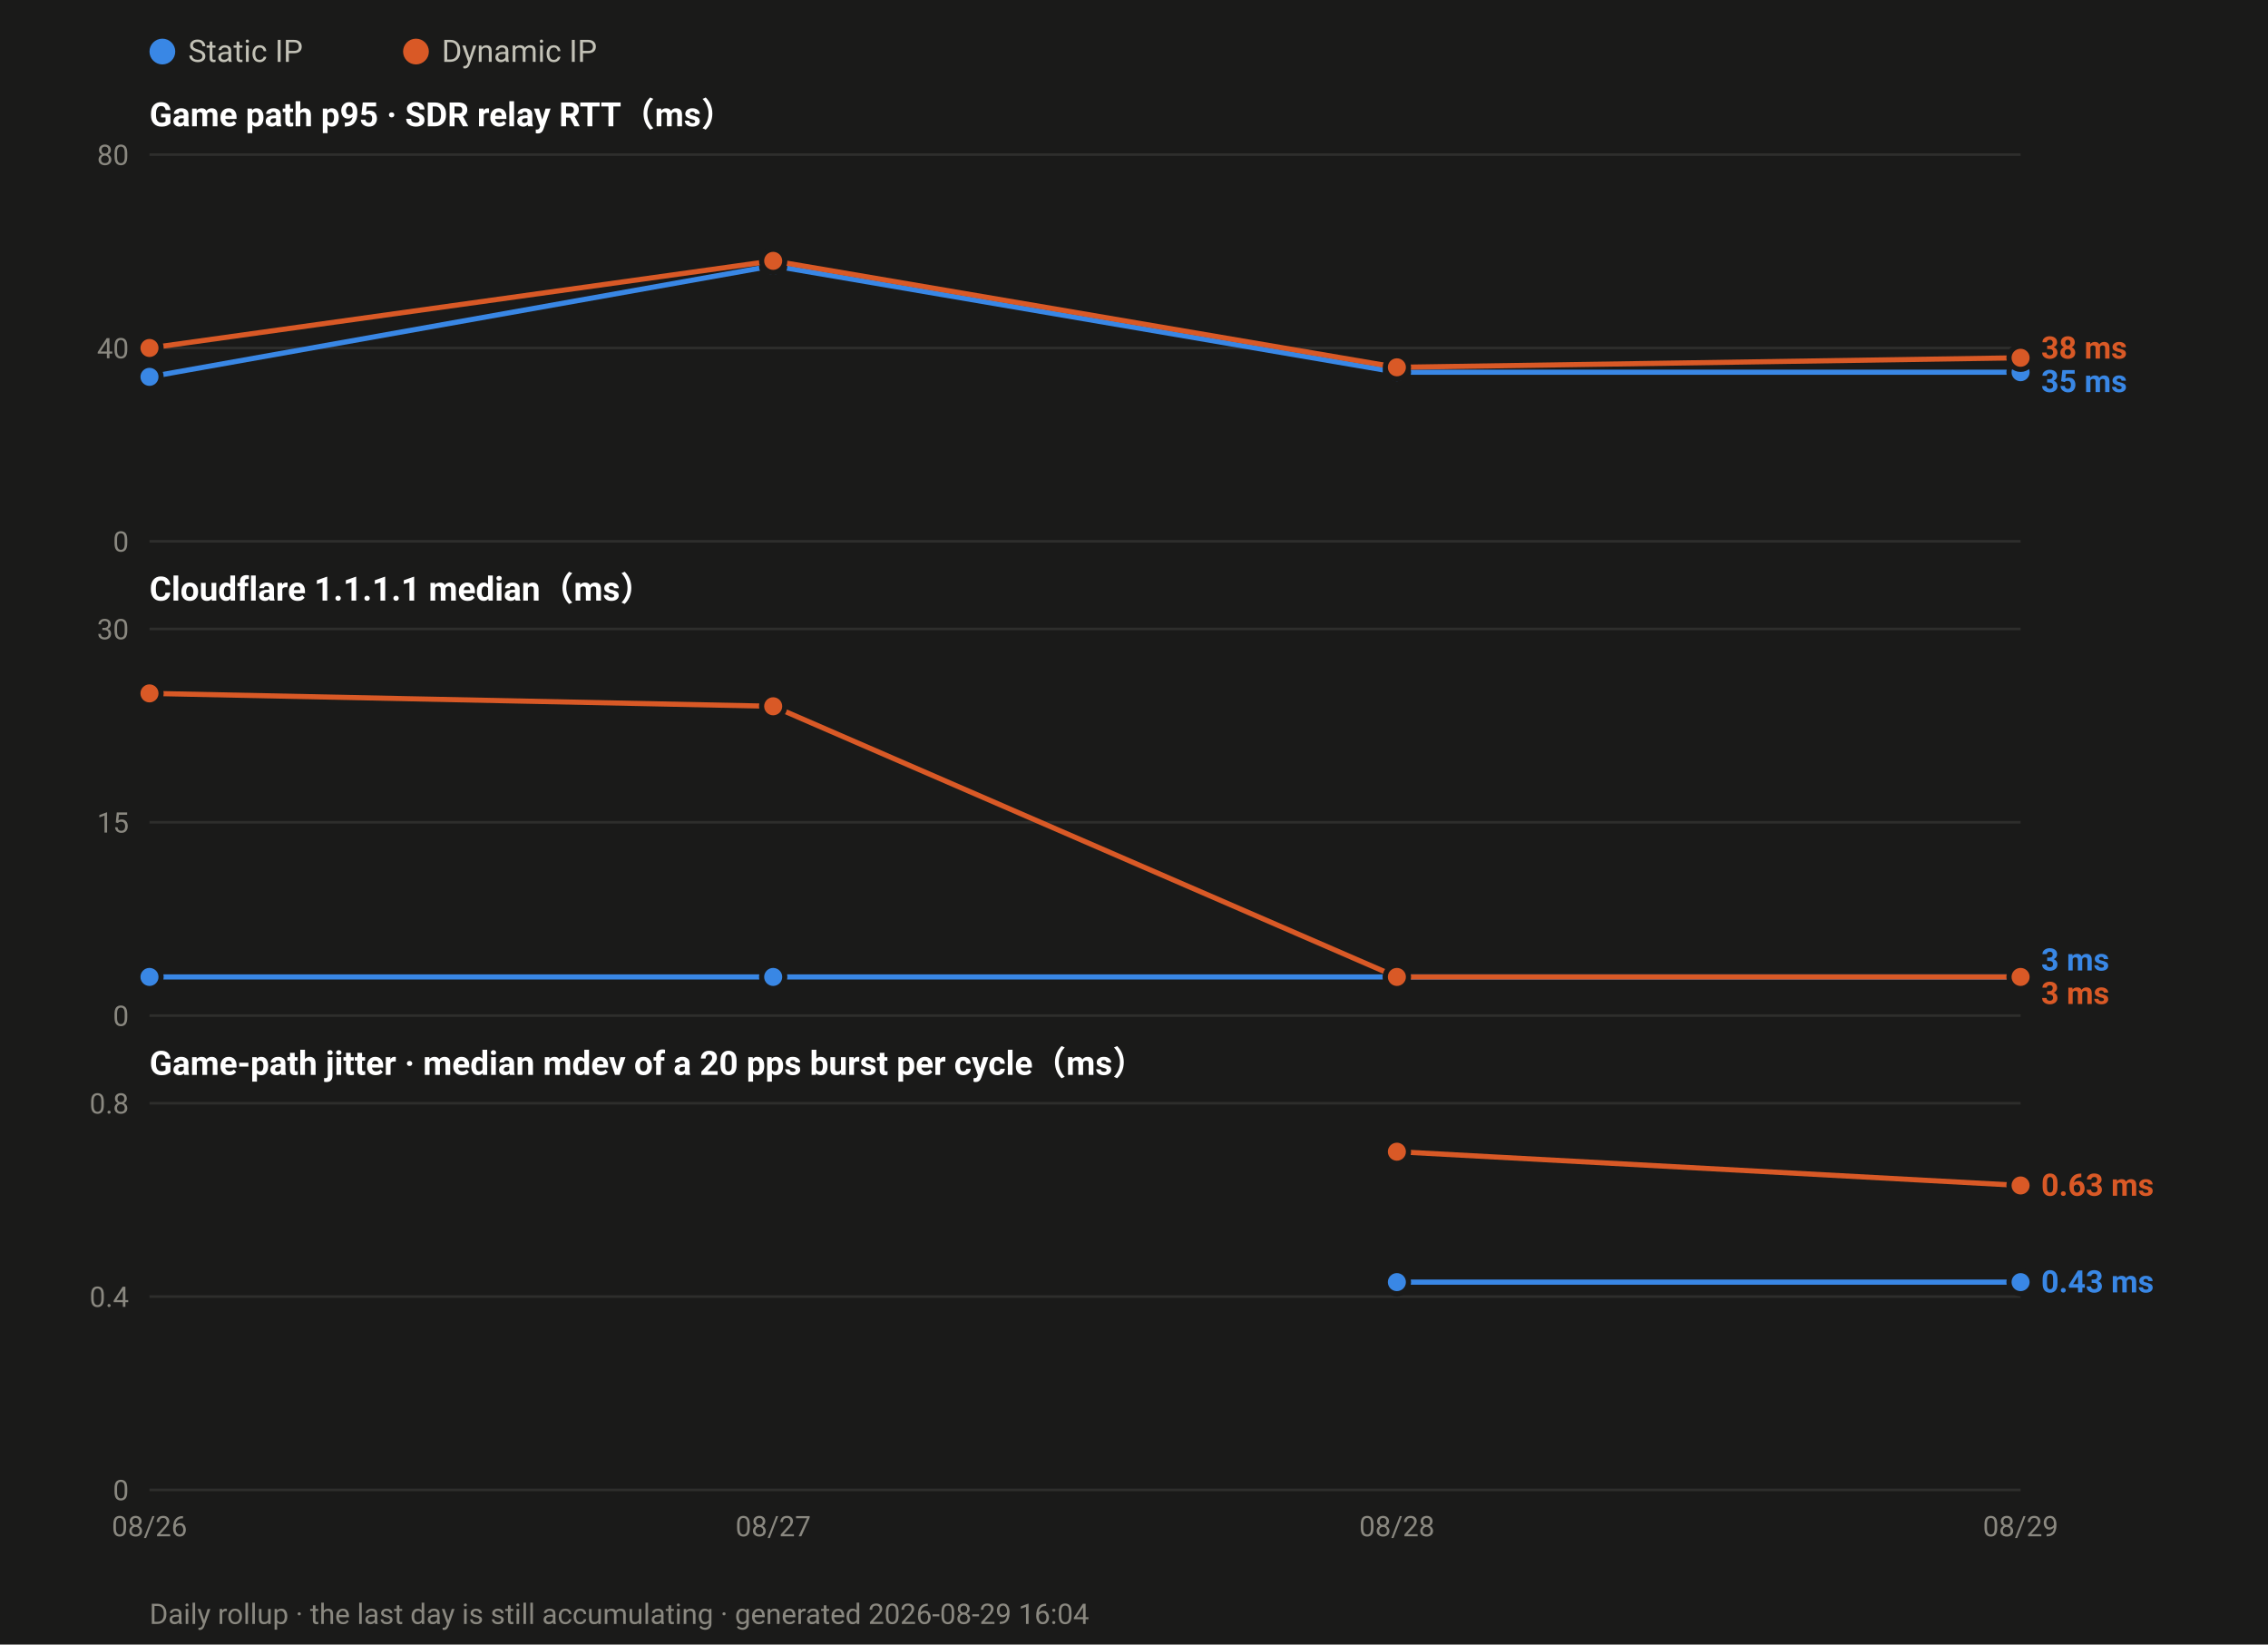
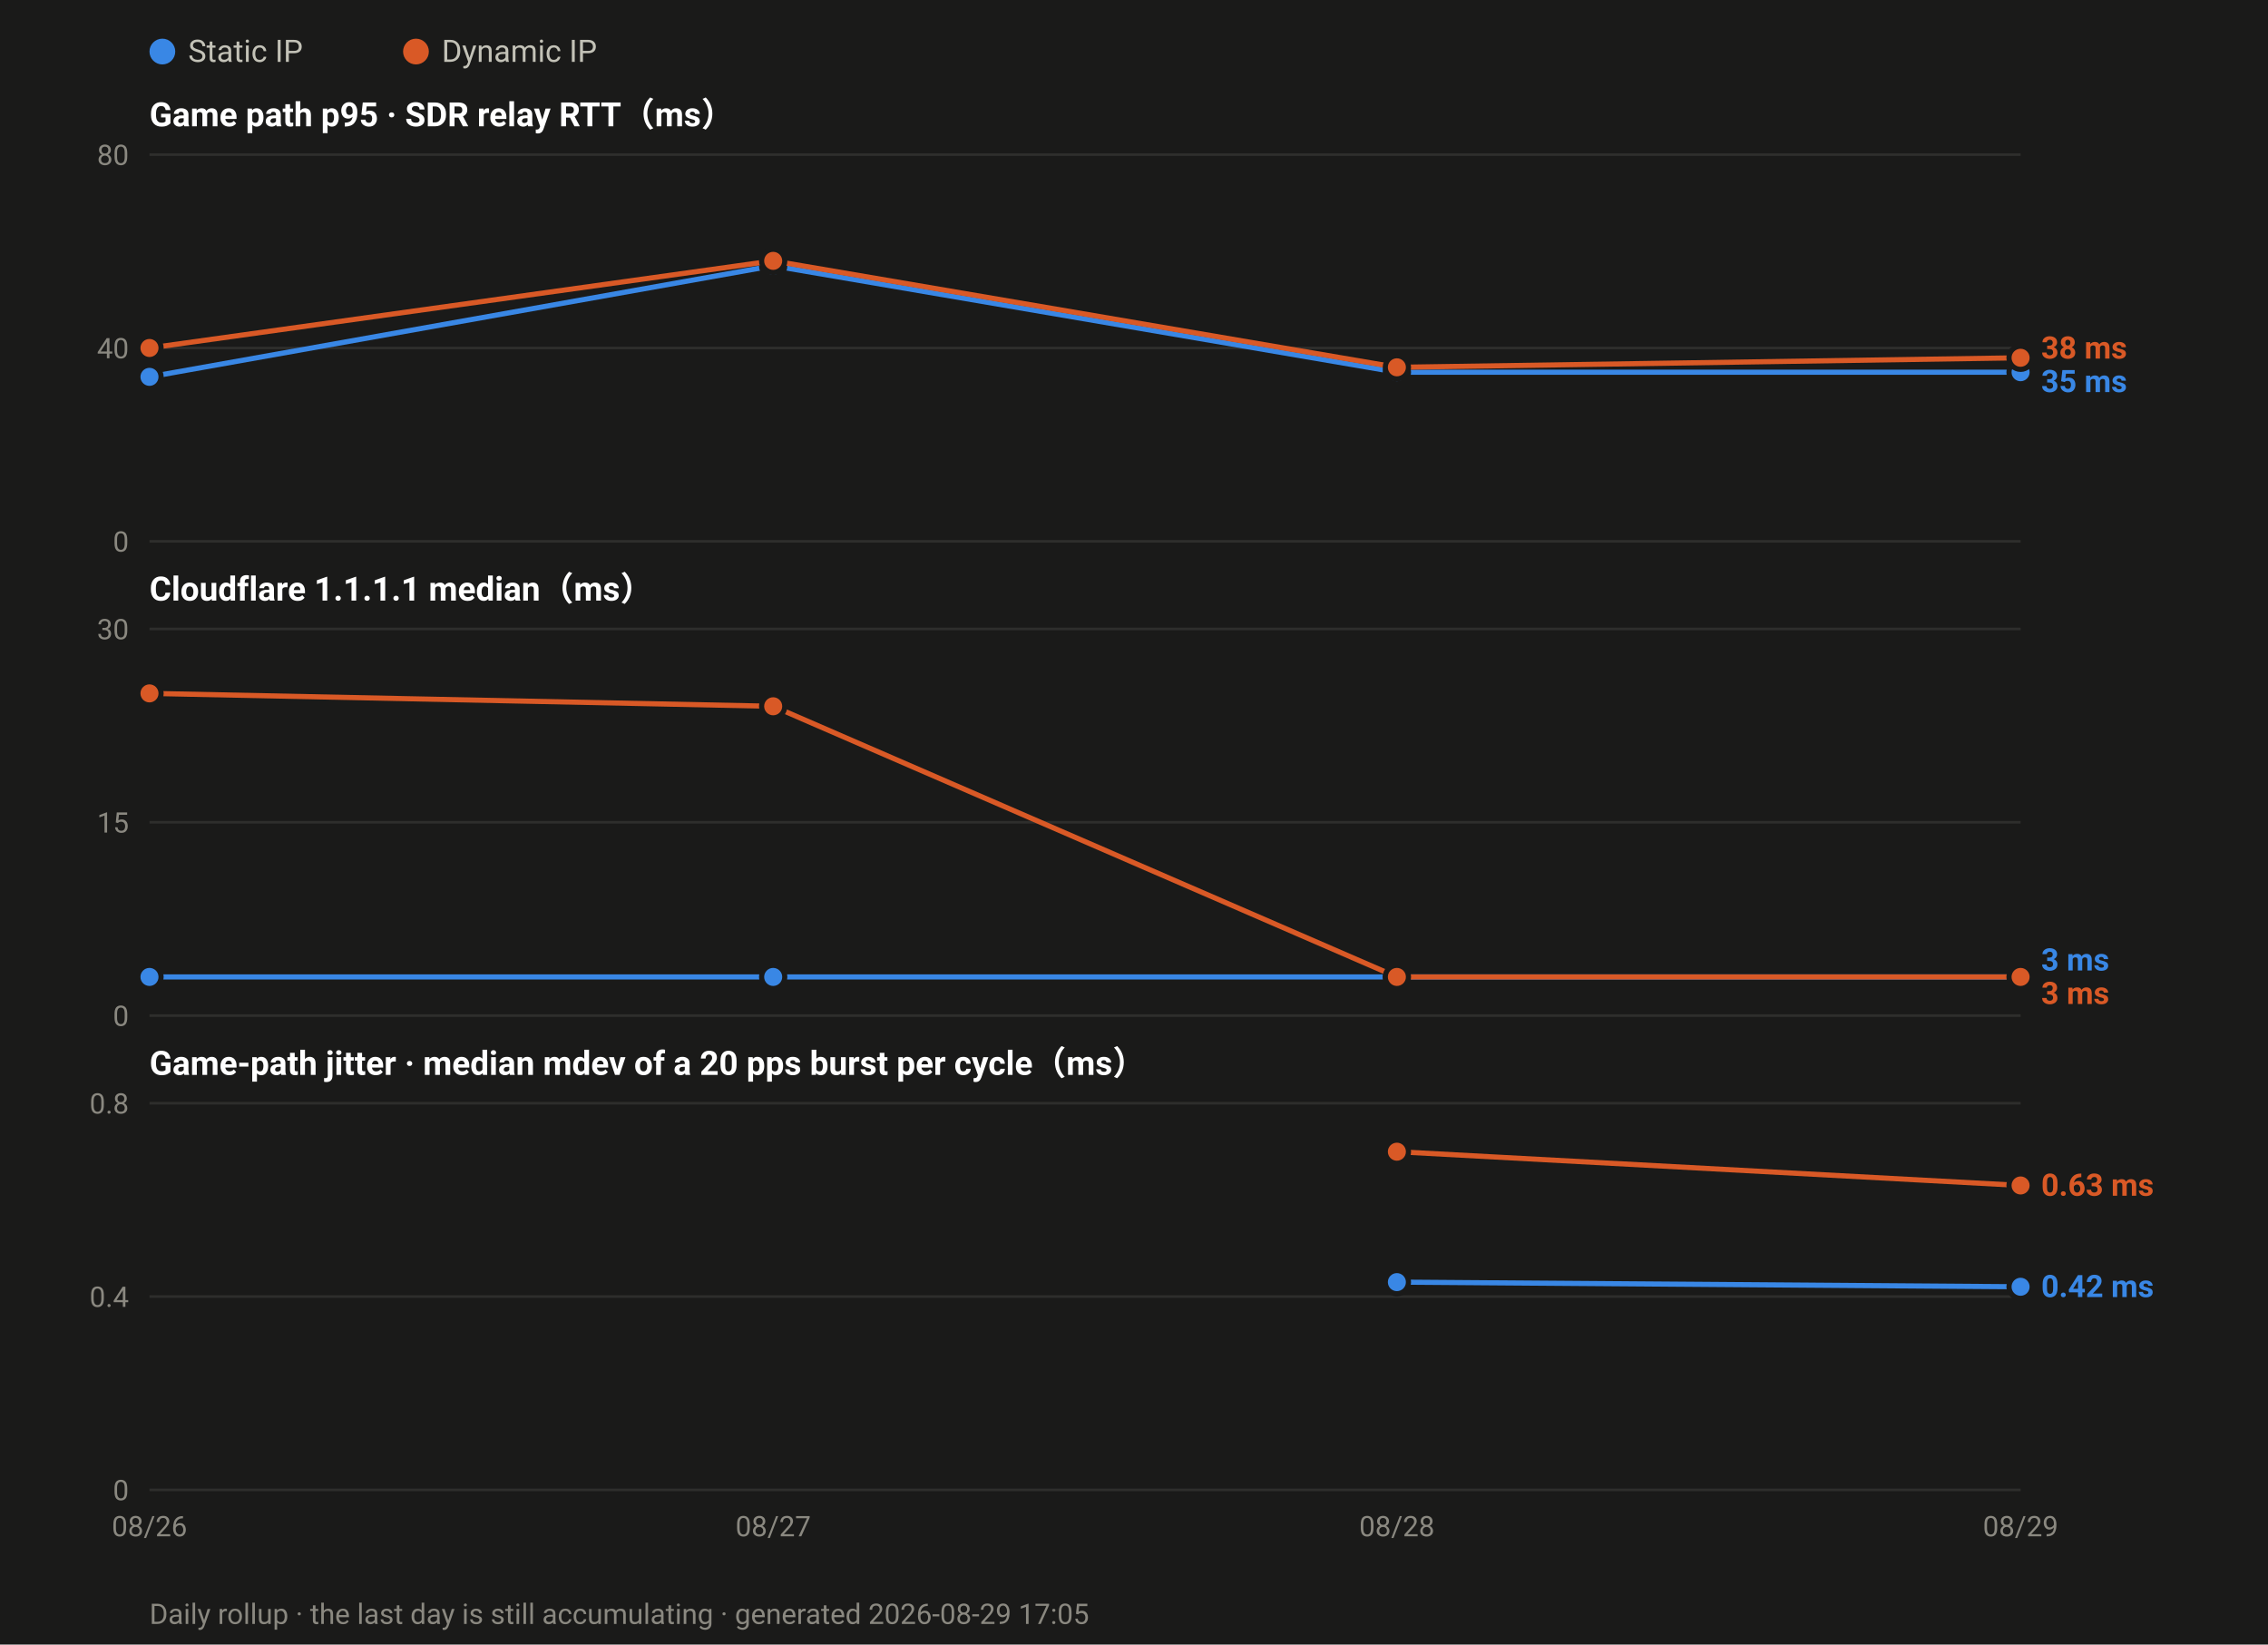
<svg xmlns="http://www.w3.org/2000/svg" width="880" height="638" viewBox="0 0 880 638" font-family="ui-sans-serif,-apple-system,Segoe UI,Roboto,Helvetica,Arial,sans-serif">
  <rect width="880" height="638" fill="#1a1a19" />
  <circle cx="63.0" cy="20" r="5" fill="#3987e5" />
  <text x="73.0" y="24" font-size="12" fill="#c3c2b7">Static IP</text>
  <circle cx="161.4" cy="20" r="5" fill="#d95926" />
  <text x="171.4" y="24" font-size="12" fill="#c3c2b7">Dynamic IP</text>
  <text x="58" y="49.0" font-size="13" font-weight="600" fill="#ffffff">Game path p95 · SDR relay RTT（ms）</text>
  <line x1="58" y1="210.0" x2="784.0" y2="210.0" stroke="#2e2e2c" stroke-width="1" />
  <text x="50" y="214.0" font-size="11" text-anchor="end" fill="#8a8880">0</text>
  <line x1="58" y1="135.0" x2="784.0" y2="135.0" stroke="#2e2e2c" stroke-width="1" />
  <text x="50" y="139.0" font-size="11" text-anchor="end" fill="#8a8880">40</text>
  <line x1="58" y1="60.0" x2="784.0" y2="60.0" stroke="#2e2e2c" stroke-width="1" />
  <text x="50" y="64.0" font-size="11" text-anchor="end" fill="#8a8880">80</text>
  <polyline fill="none" stroke="#3987e5" stroke-width="2" stroke-linejoin="round" points="58.0,146.2 300.0,103.1 542.0,144.4 784.0,144.4" />
  <circle cx="58.0" cy="146.2" r="4.5" fill="#3987e5" stroke="#1a1a19" stroke-width="2" />
  <circle cx="300.0" cy="103.1" r="4.5" fill="#3987e5" stroke="#1a1a19" stroke-width="2" />
  <circle cx="542.0" cy="144.4" r="4.5" fill="#3987e5" stroke="#1a1a19" stroke-width="2" />
  <circle cx="784.0" cy="144.4" r="4.5" fill="#3987e5" stroke="#1a1a19" stroke-width="2" />
  <polyline fill="none" stroke="#d95926" stroke-width="2" stroke-linejoin="round" points="58.0,135.0 300.0,101.2 542.0,142.5 784.0,138.8" />
  <circle cx="58.0" cy="135.0" r="4.5" fill="#d95926" stroke="#1a1a19" stroke-width="2" />
  <circle cx="300.0" cy="101.2" r="4.5" fill="#d95926" stroke="#1a1a19" stroke-width="2" />
  <circle cx="542.0" cy="142.5" r="4.5" fill="#d95926" stroke="#1a1a19" stroke-width="2" />
  <circle cx="784.0" cy="138.8" r="4.5" fill="#d95926" stroke="#1a1a19" stroke-width="2" />
  <text x="792.0" y="139.1" font-size="12" font-weight="600" fill="#d95926">38 ms</text>
  <text x="792.0" y="152.1" font-size="12" font-weight="600" fill="#3987e5">35 ms</text>
  <text x="58" y="233.0" font-size="13" font-weight="600" fill="#ffffff">Cloudflare 1.1.1.1 median（ms）</text>
  <line x1="58" y1="394.0" x2="784.0" y2="394.0" stroke="#2e2e2c" stroke-width="1" />
  <text x="50" y="398.0" font-size="11" text-anchor="end" fill="#8a8880">0</text>
  <line x1="58" y1="319.0" x2="784.0" y2="319.0" stroke="#2e2e2c" stroke-width="1" />
  <text x="50" y="323.0" font-size="11" text-anchor="end" fill="#8a8880">15</text>
  <line x1="58" y1="244.0" x2="784.0" y2="244.0" stroke="#2e2e2c" stroke-width="1" />
  <text x="50" y="248.0" font-size="11" text-anchor="end" fill="#8a8880">30</text>
  <polyline fill="none" stroke="#3987e5" stroke-width="2" stroke-linejoin="round" points="58.0,379.0 300.0,379.0 542.0,379.0 784.0,379.0" />
  <circle cx="58.0" cy="379.0" r="4.5" fill="#3987e5" stroke="#1a1a19" stroke-width="2" />
  <circle cx="300.0" cy="379.0" r="4.5" fill="#3987e5" stroke="#1a1a19" stroke-width="2" />
  <circle cx="542.0" cy="379.0" r="4.5" fill="#3987e5" stroke="#1a1a19" stroke-width="2" />
  <circle cx="784.0" cy="379.0" r="4.5" fill="#3987e5" stroke="#1a1a19" stroke-width="2" />
  <polyline fill="none" stroke="#d95926" stroke-width="2" stroke-linejoin="round" points="58.0,269.0 300.0,274.0 542.0,379.0 784.0,379.0" />
  <circle cx="58.0" cy="269.0" r="4.5" fill="#d95926" stroke="#1a1a19" stroke-width="2" />
  <circle cx="300.0" cy="274.0" r="4.5" fill="#d95926" stroke="#1a1a19" stroke-width="2" />
  <circle cx="542.0" cy="379.0" r="4.5" fill="#d95926" stroke="#1a1a19" stroke-width="2" />
  <circle cx="784.0" cy="379.0" r="4.5" fill="#d95926" stroke="#1a1a19" stroke-width="2" />
  <text x="792.0" y="376.5" font-size="12" font-weight="600" fill="#3987e5">3 ms</text>
  <text x="792.0" y="389.5" font-size="12" font-weight="600" fill="#d95926">3 ms</text>
  <text x="58" y="417.0" font-size="13" font-weight="600" fill="#ffffff">Game-path jitter · median mdev of a 20 pps burst per cycle（ms）</text>
  <line x1="58" y1="578.0" x2="784.0" y2="578.0" stroke="#2e2e2c" stroke-width="1" />
  <text x="50" y="582.0" font-size="11" text-anchor="end" fill="#8a8880">0</text>
  <line x1="58" y1="503.0" x2="784.0" y2="503.0" stroke="#2e2e2c" stroke-width="1" />
  <text x="50" y="507.0" font-size="11" text-anchor="end" fill="#8a8880">0.4</text>
  <line x1="58" y1="428.0" x2="784.0" y2="428.0" stroke="#2e2e2c" stroke-width="1" />
  <text x="50" y="432.0" font-size="11" text-anchor="end" fill="#8a8880">0.8</text>
-   <polyline fill="none" stroke="#3987e5" stroke-width="2" stroke-linejoin="round" points="542.0,497.4 784.0,497.4" />
+   <polyline fill="none" stroke="#3987e5" stroke-width="2" stroke-linejoin="round" points="542.0,497.4 784.0,499.2" />
  <circle cx="542.0" cy="497.4" r="4.5" fill="#3987e5" stroke="#1a1a19" stroke-width="2" />
-   <circle cx="784.0" cy="497.4" r="4.5" fill="#3987e5" stroke="#1a1a19" stroke-width="2" />
+   <circle cx="784.0" cy="499.2" r="4.5" fill="#3987e5" stroke="#1a1a19" stroke-width="2" />
  <polyline fill="none" stroke="#d95926" stroke-width="2" stroke-linejoin="round" points="542.0,446.8 784.0,459.9" />
  <circle cx="542.0" cy="446.8" r="4.5" fill="#d95926" stroke="#1a1a19" stroke-width="2" />
  <circle cx="784.0" cy="459.9" r="4.5" fill="#d95926" stroke="#1a1a19" stroke-width="2" />
  <text x="792.0" y="463.9" font-size="12" font-weight="600" fill="#d95926">0.63 ms</text>
-   <text x="792.0" y="501.4" font-size="12" font-weight="600" fill="#3987e5">0.43 ms</text>
+   <text x="792.0" y="503.2" font-size="12" font-weight="600" fill="#3987e5">0.42 ms</text>
  <text x="58.0" y="596.0" font-size="11" text-anchor="middle" fill="#8a8880">08/26</text>
  <text x="300.0" y="596.0" font-size="11" text-anchor="middle" fill="#8a8880">08/27</text>
  <text x="542.0" y="596.0" font-size="11" text-anchor="middle" fill="#8a8880">08/28</text>
  <text x="784.0" y="596.0" font-size="11" text-anchor="middle" fill="#8a8880">08/29</text>
-   <text x="58" y="630" font-size="11" fill="#8a8880">Daily rollup · the last day is still accumulating · generated 2026-08-29 16:04</text>
+   <text x="58" y="630" font-size="11" fill="#8a8880">Daily rollup · the last day is still accumulating · generated 2026-08-29 17:05</text>
</svg>
